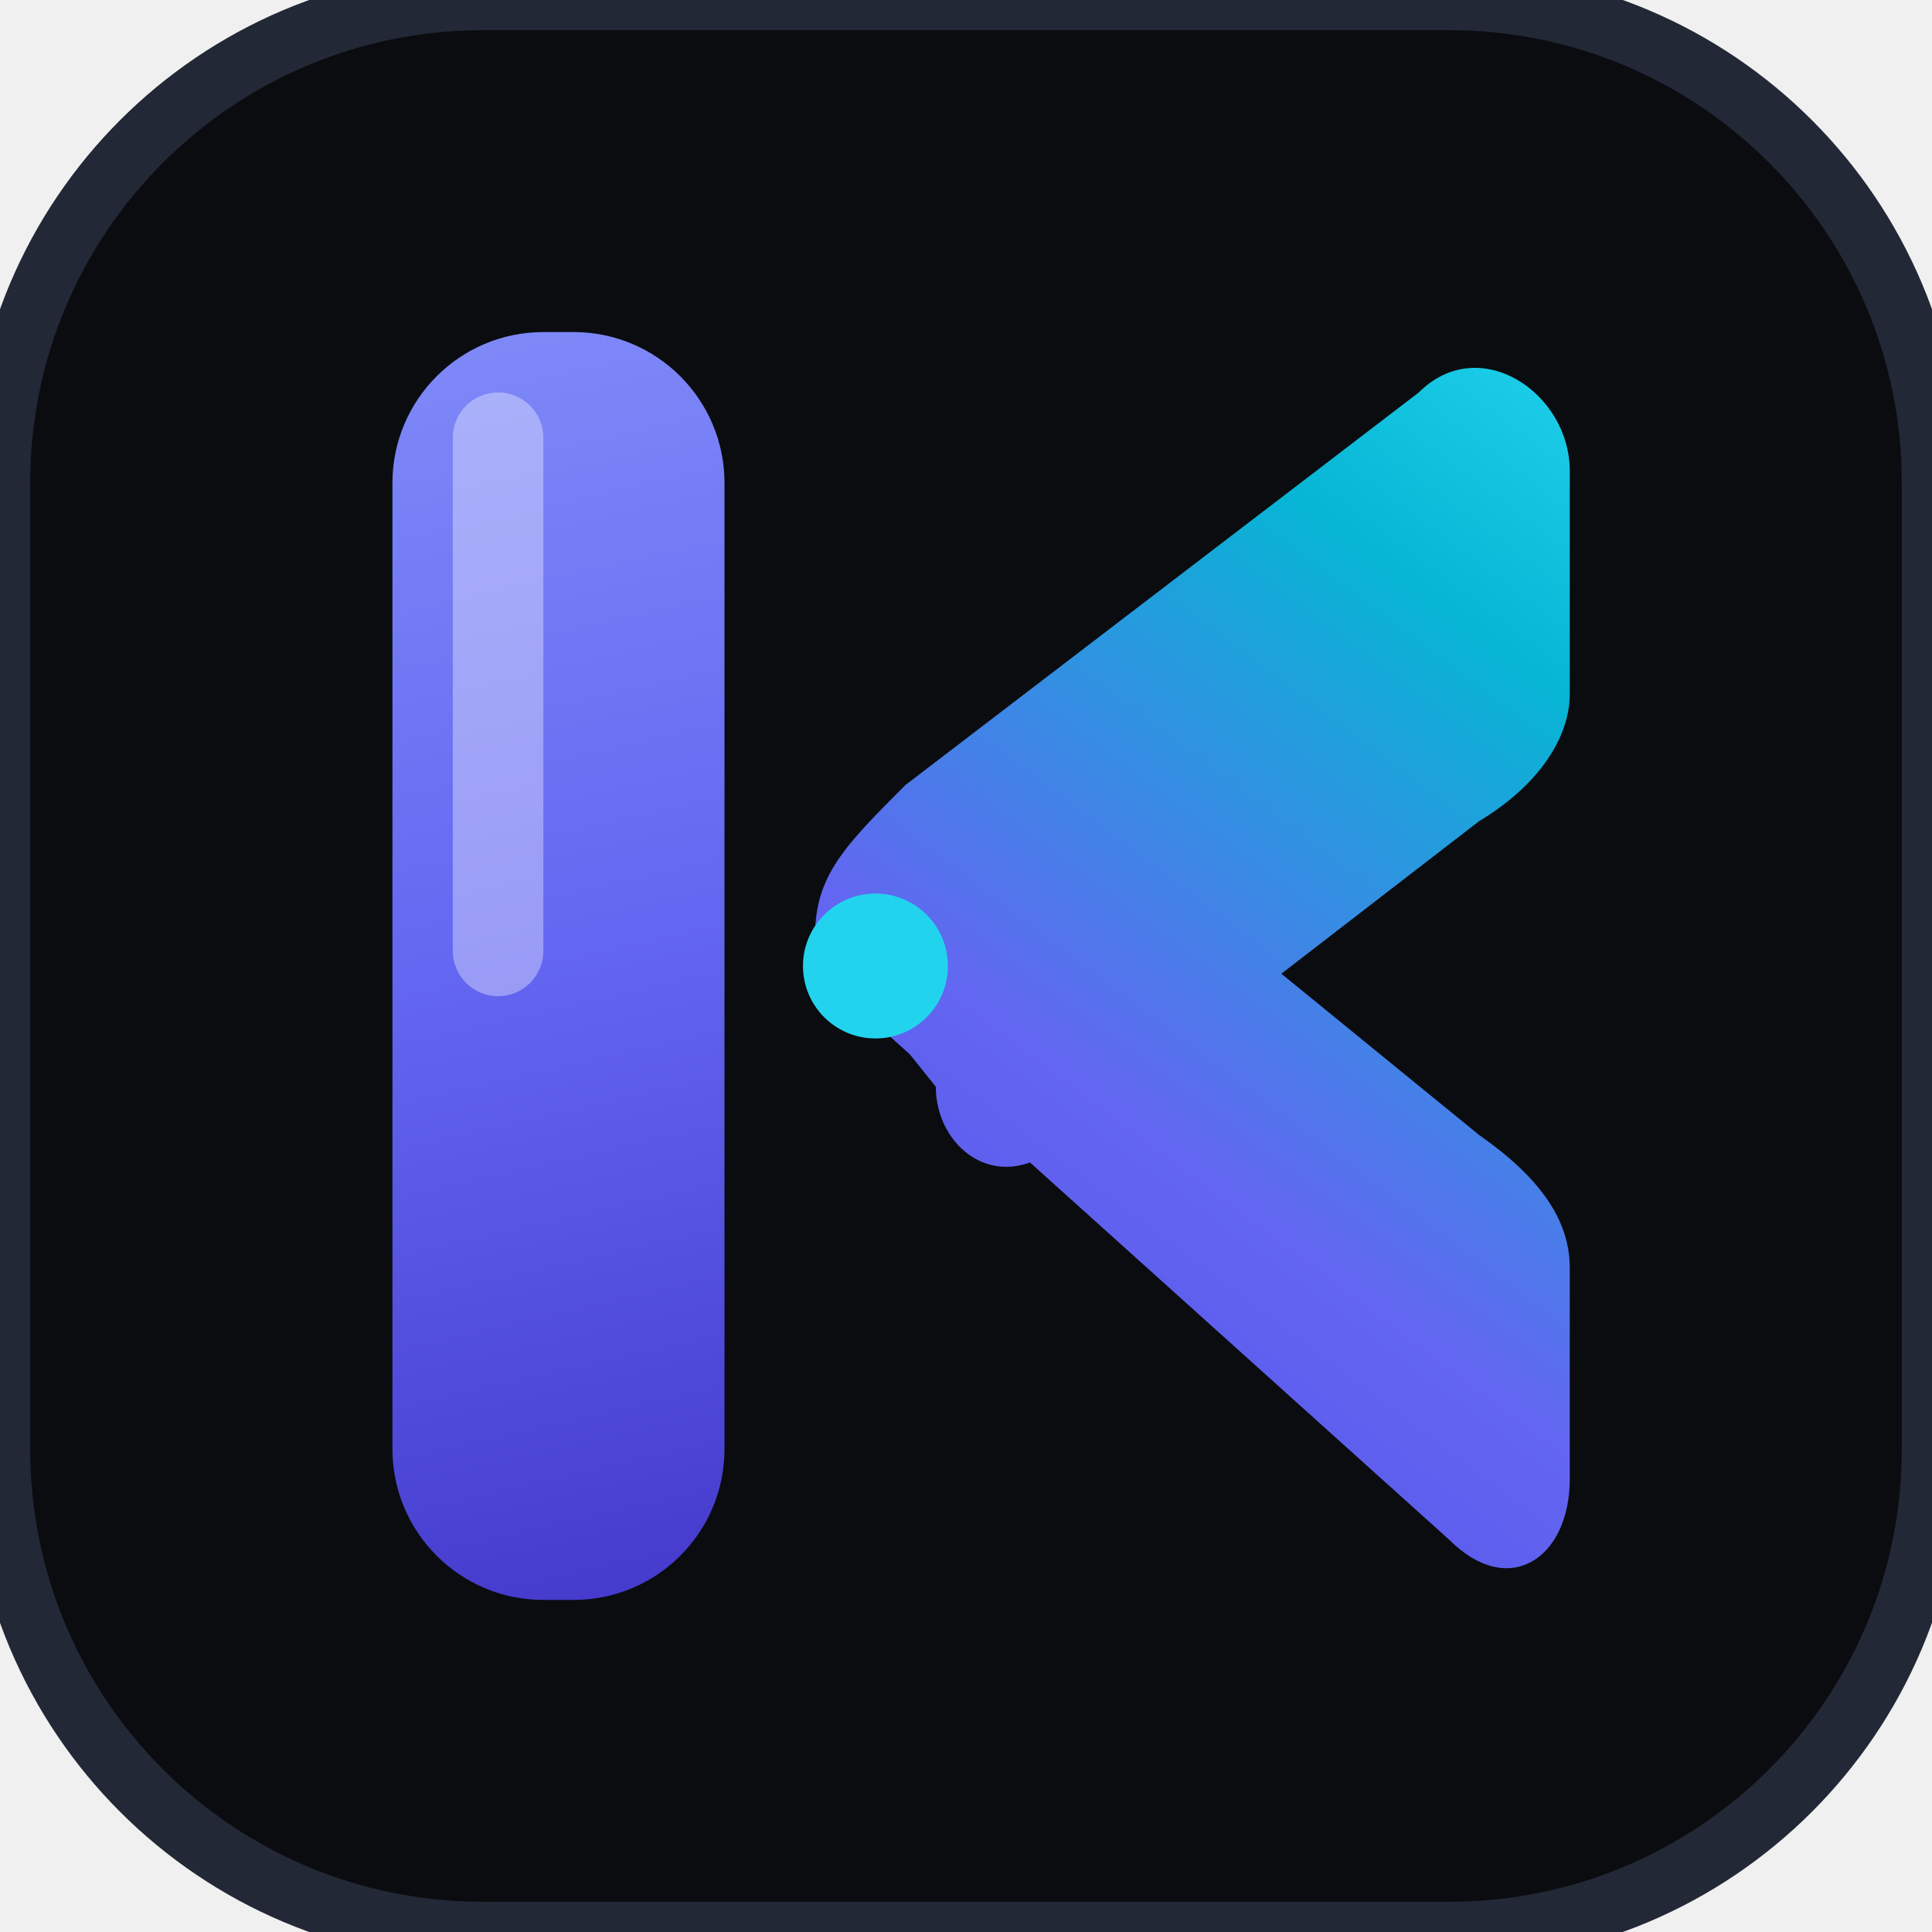
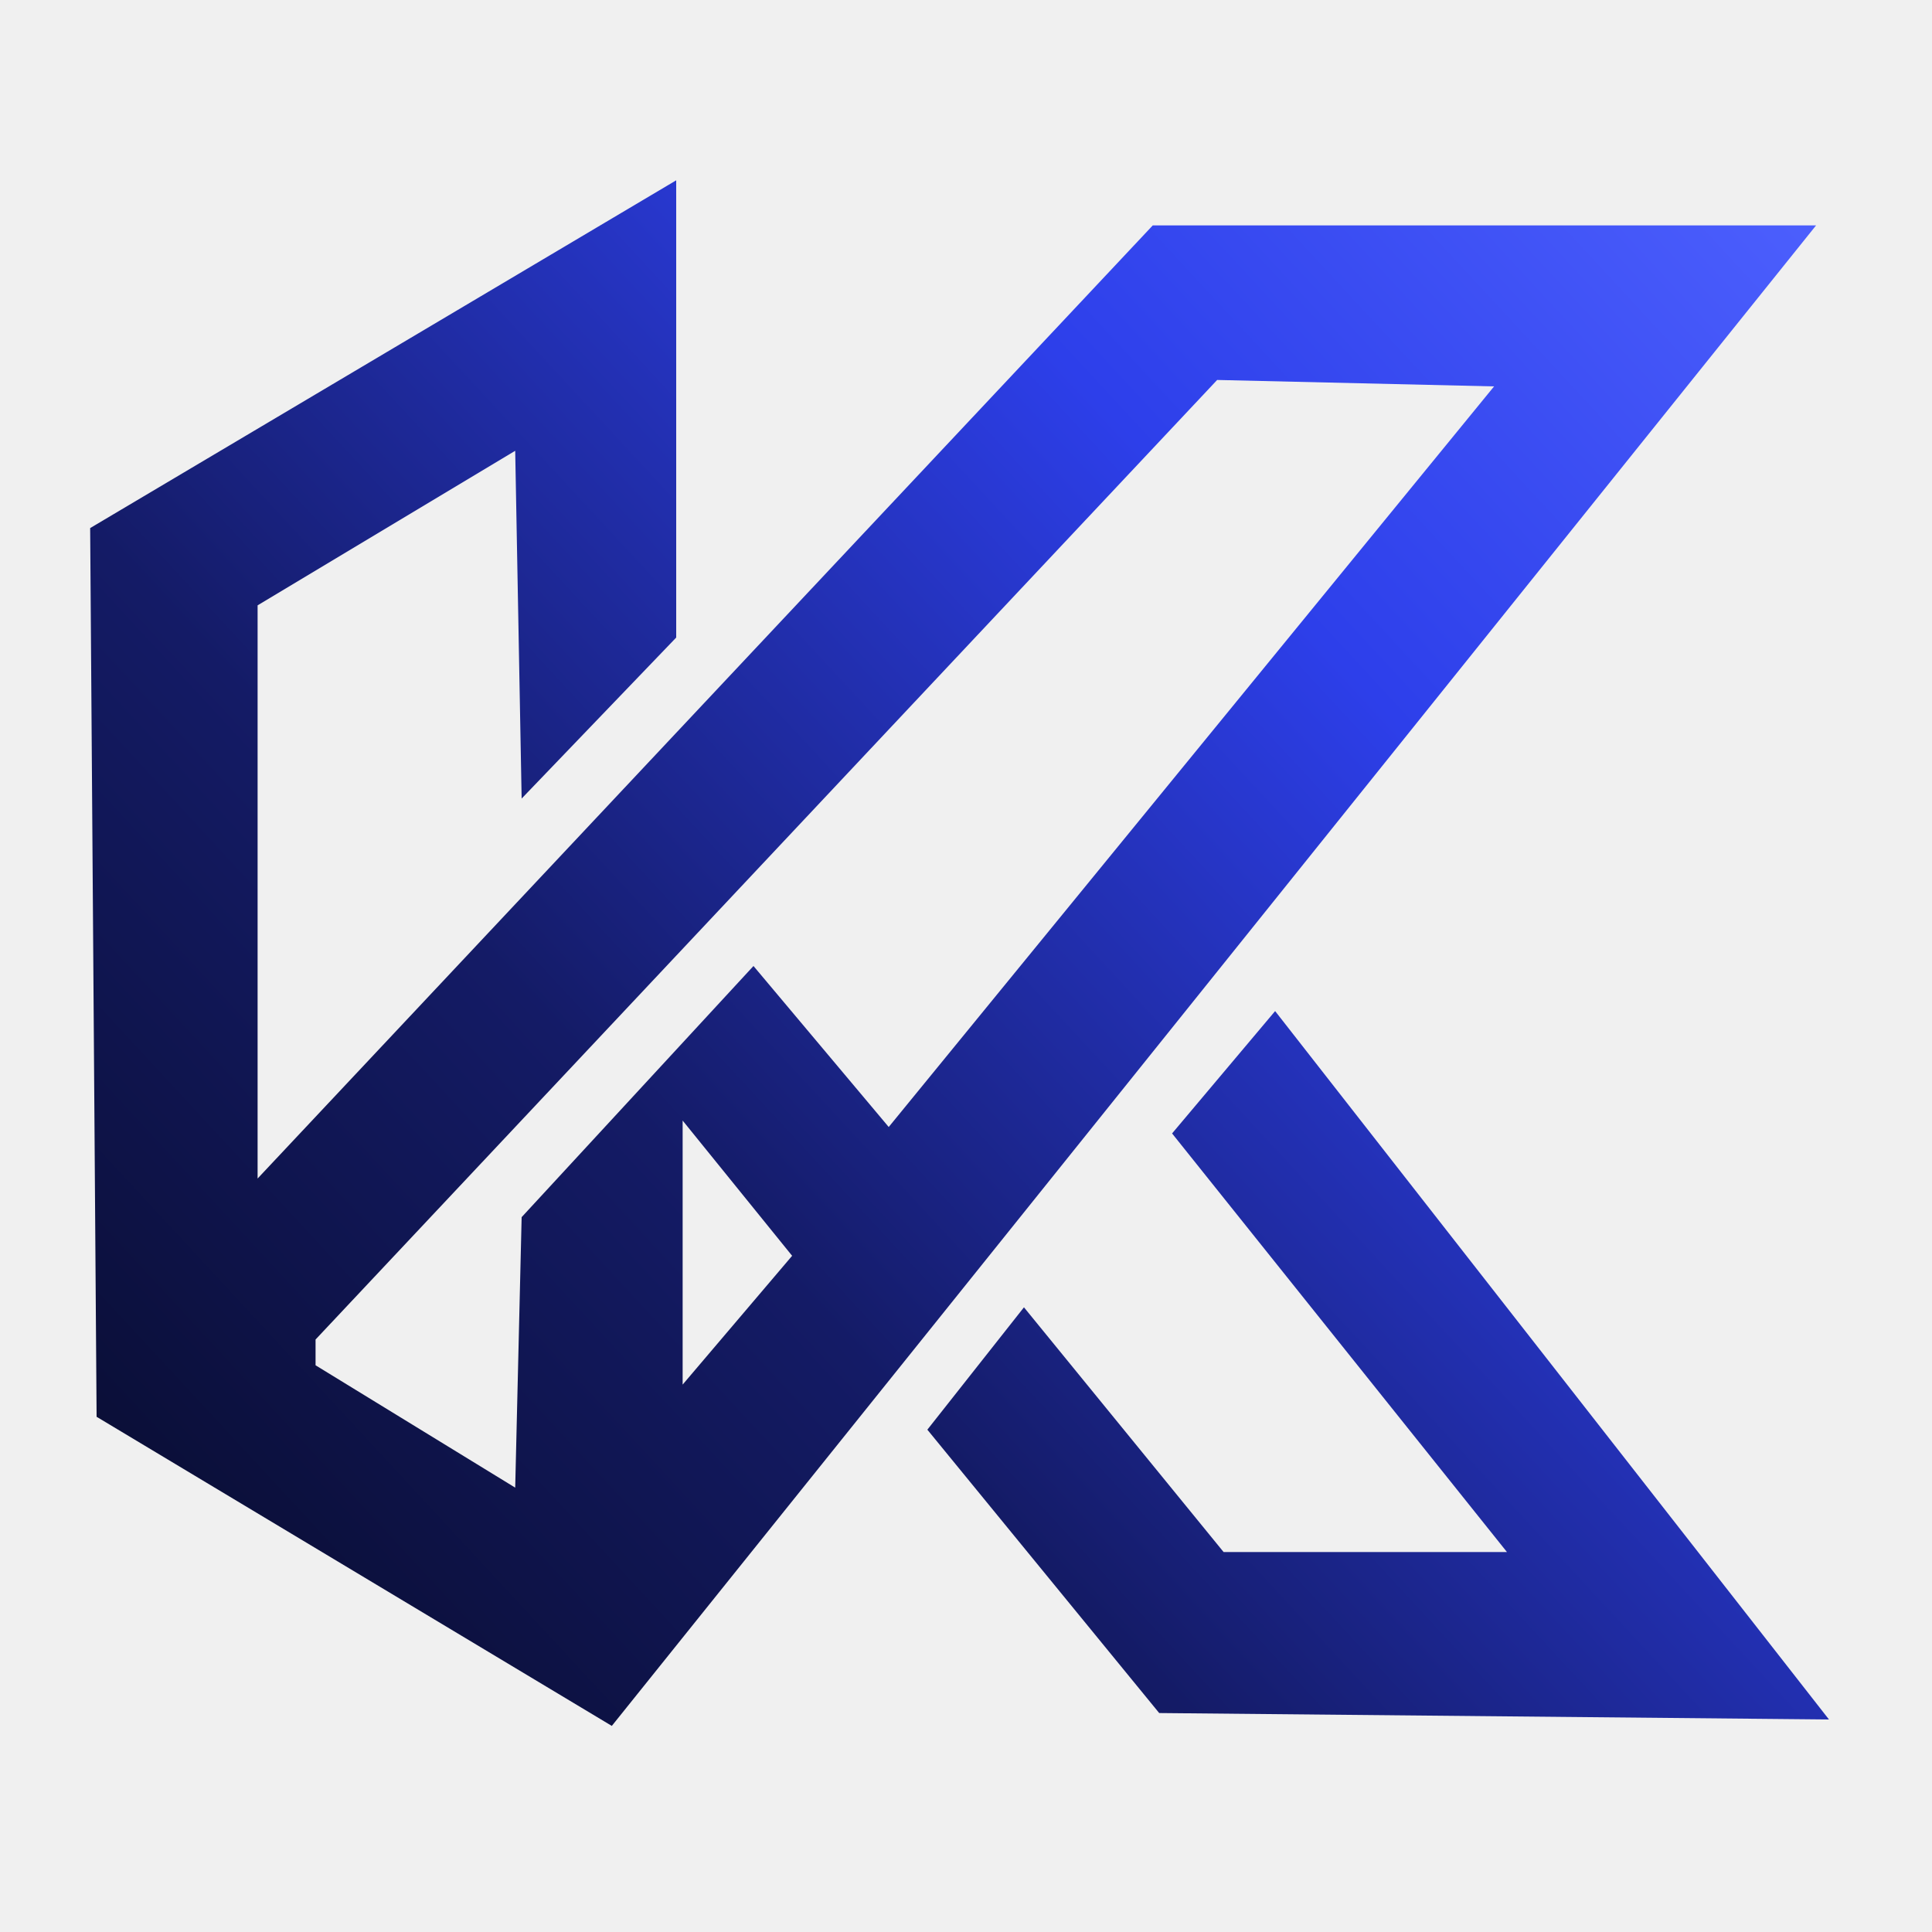
- <svg xmlns="http://www.w3.org/2000/svg" width="32" height="32" viewBox="0 0 32 32" fill="none">
-   <rect width="32" height="32" rx="8" fill="#0A0C10" />
-   <rect width="32" height="32" rx="8" stroke="#232836" stroke-width="1" />
+ <svg xmlns="http://www.w3.org/2000/svg" viewBox="0 0 300 300" fill="none">
  <defs>
-     <linearGradient id="kynovIconGradStem" x1="6" y1="5" x2="11" y2="27" gradientUnits="userSpaceOnUse">
-       <stop offset="0%" stop-color="#818CF8" />
-       <stop offset="50%" stop-color="#6366F1" />
-       <stop offset="100%" stop-color="#4338CA" />
-     </linearGradient>
-     <linearGradient id="kynovIconGradChevron" x1="12" y1="26" x2="27" y2="6" gradientUnits="userSpaceOnUse">
-       <stop offset="0%" stop-color="#4F46E5" />
-       <stop offset="40%" stop-color="#6366F1" />
-       <stop offset="80%" stop-color="#06B6D4" />
-       <stop offset="100%" stop-color="#22D3EE" />
+     <linearGradient id="kynov-icon-grad" x1="15" y1="260" x2="285" y2="10" gradientUnits="userSpaceOnUse">
+       <stop offset="0%" stop-color="#070A26" />
+       <stop offset="35%" stop-color="#141B66" />
+       <stop offset="70%" stop-color="#2D3FEA" />
+       <stop offset="100%" stop-color="#4F62FF" />
    </linearGradient>
  </defs>
-   <rect x="6.5" y="5.5" width="5.5" height="21" rx="2.5" fill="url(#kynovIconGradStem)" />
-   <rect x="7.5" y="6.5" width="1.5" height="10" rx="0.75" fill="#FFFFFF" opacity="0.35" />
-   <path d="M 13.5 15.5 C 13.5 14.5, 14 14, 15 13 L 23.5 6.5 C 24.5 5.5, 26 6.5, 26 7.8 L 26 11.5 C 26 12.2, 25.5 13, 24.5 13.6 L 17.5 19 C 16.5 19.8, 15.5 19, 15.5 18 Z" fill="url(#kynovIconGradChevron)" />
-   <path d="M 14 16.5 L 24 25.5 C 25 26.5, 26 25.8, 26 24.5 L 26 21 C 26 20.2, 25.5 19.5, 24.5 18.8 L 18 13.5 C 17 12.8, 15.8 13.5, 15.8 14.8 Z" fill="url(#kynovIconGradChevron)" />
-   <circle cx="14.5" cy="16" r="1.2" fill="#22D3EE" />
+   <g transform="translate(14, 28)">
+     <path d="M 268 7 L 165 7 L 26 155 L 26 66 L 66 42 L 67 96 L 91 71 L 91 0 L 0 54 L 1 192 L 81 240 Z M 218 32 L 124 147 L 103 122 L 67 161 L 66 203 L 35 184 L 35 180 L 175 31 Z M 92 146 L 109 167 L 92 187 Z" fill="url(#kynov-icon-grad)" fill-rule="evenodd" />
+     <path d="M 130 194 L 166 238 L 270 239 L 184 129 L 168 148 L 220 213 L 176 213 L 145 175 Z" fill="url(#kynov-icon-grad)" />
+   </g>
</svg>
